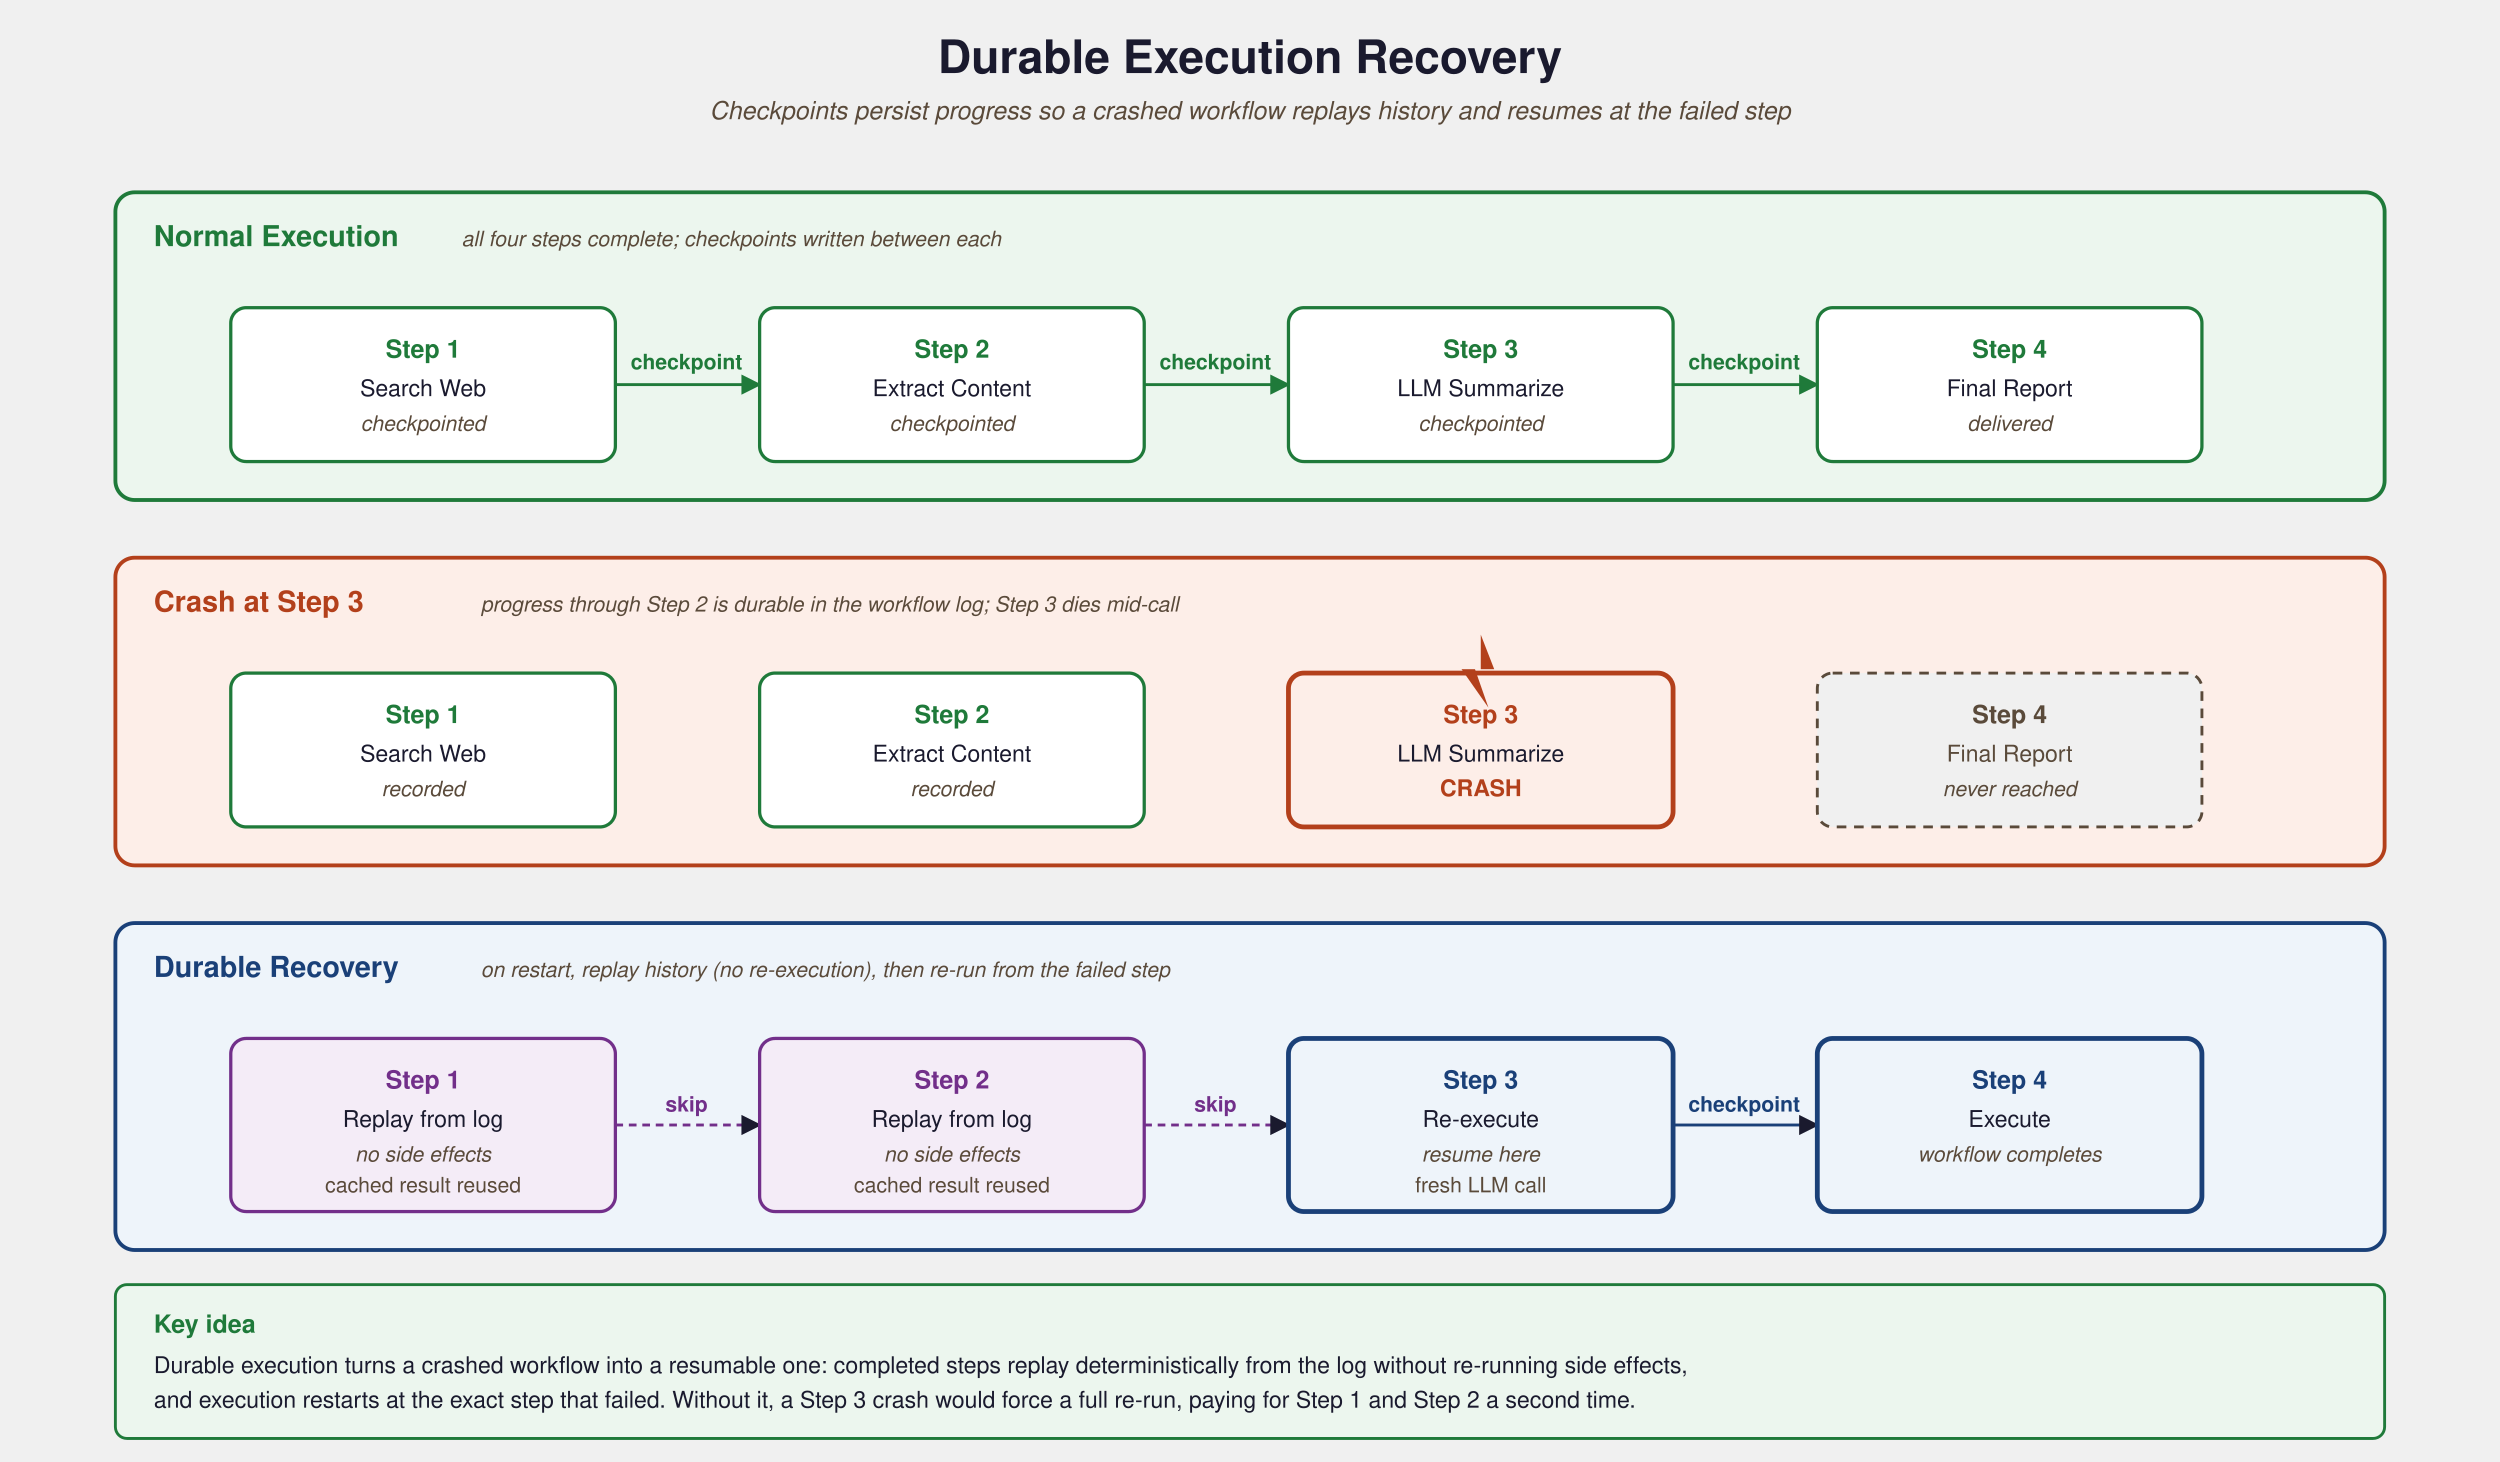
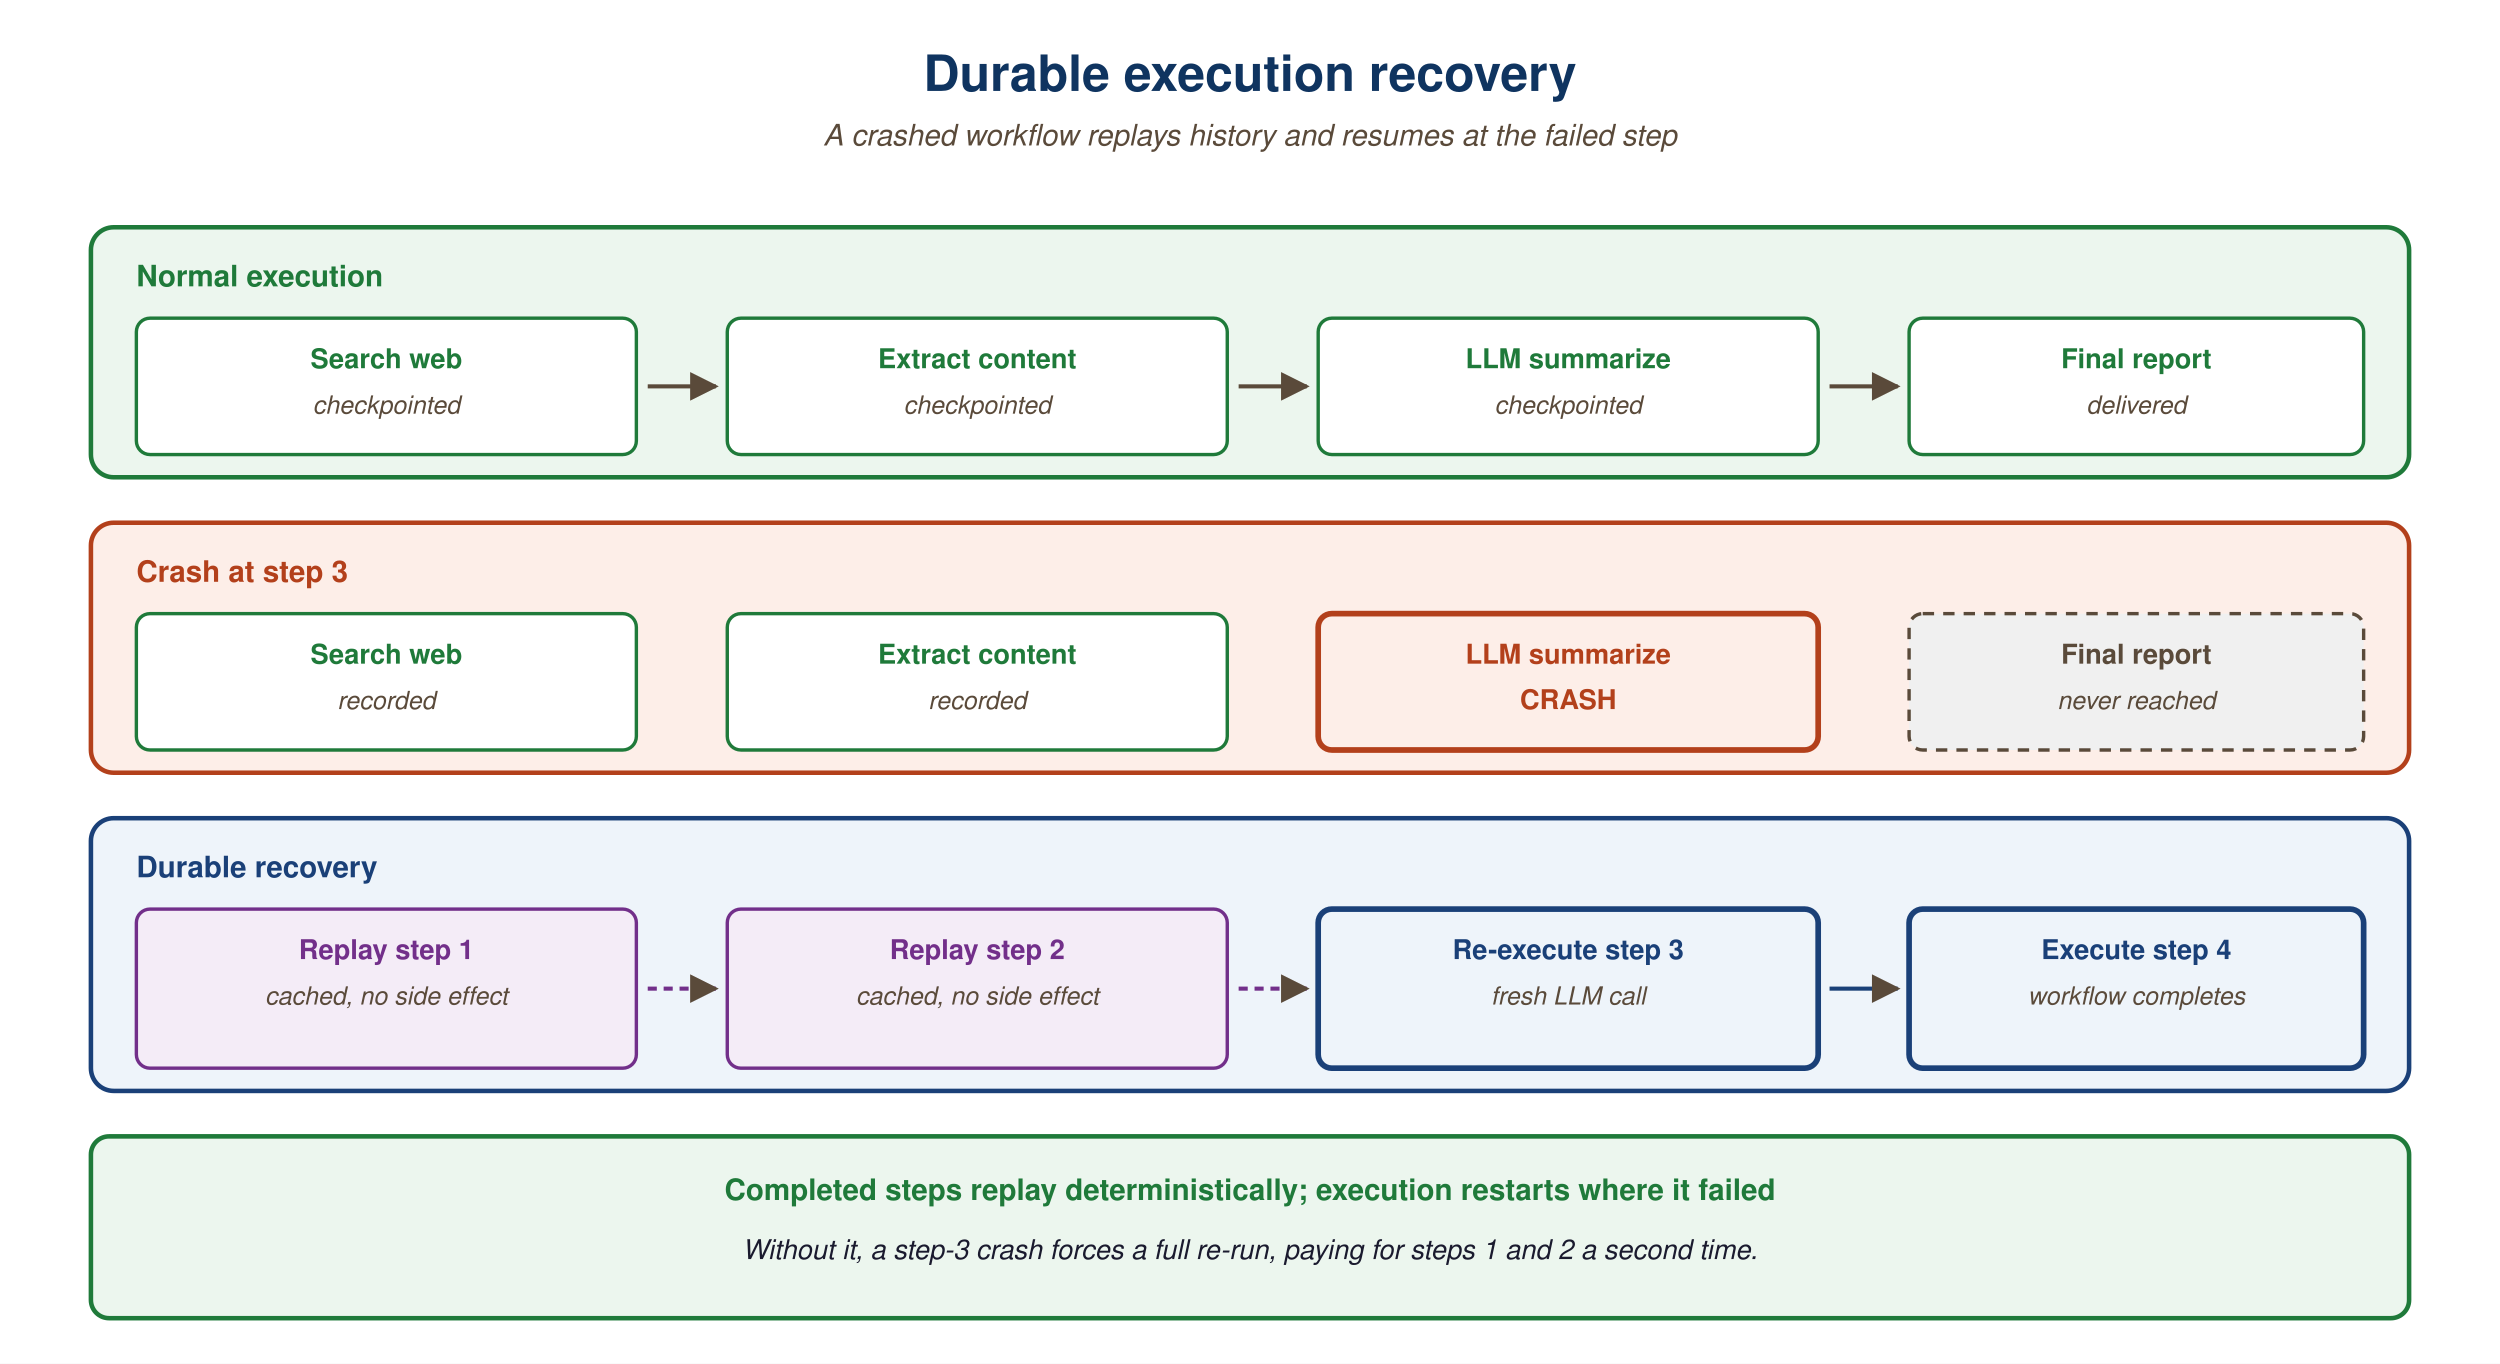
- <svg xmlns="http://www.w3.org/2000/svg" viewBox="0 0 1300 760" font-family="Helvetica, Arial, sans-serif">
+ <svg xmlns="http://www.w3.org/2000/svg" viewBox="0 0 1100 600" font-family="Helvetica, Arial, sans-serif">
+   <rect width="1100" height="600" fill="#ffffff" />
  <defs>
-     <marker id="arr" viewBox="0 0 10 10" refX="9" refY="5" markerWidth="7" markerHeight="7" orient="auto-start-reverse">
-       <path d="M 0 0 L 10 5 L 0 10 z" fill="#1a1a2e" />
-     </marker>
-     <marker id="arrR" viewBox="0 0 10 10" refX="9" refY="5" markerWidth="7" markerHeight="7" orient="auto-start-reverse">
-       <path d="M 0 0 L 10 5 L 0 10 z" fill="#b3401b" />
-     </marker>
-     <marker id="arrG" viewBox="0 0 10 10" refX="9" refY="5" markerWidth="7" markerHeight="7" orient="auto-start-reverse">
-       <path d="M 0 0 L 10 5 L 0 10 z" fill="#1f7a3a" />
+     <marker id="arrDE" viewBox="0 0 10 10" refX="9" refY="5" markerWidth="7" markerHeight="7" orient="auto-start-reverse">
+       <path d="M 0 0 L 10 5 L 0 10 z" fill="#5a4a3a" />
    </marker>
  </defs>
-   <text x="650" y="38" font-size="24" font-weight="600" text-anchor="middle" fill="#1a1a2e">Durable Execution Recovery</text>
-   <text x="650" y="62" font-size="13" text-anchor="middle" fill="#5a4a3a" font-style="italic">Checkpoints persist progress so a crashed workflow replays history and resumes at the failed step</text>
-   <g transform="translate(60,100)">
-     <rect x="0" y="0" width="1180" height="160" rx="10" fill="#ecf6ee" stroke="#1f7a3a" stroke-width="2" />
-     <text x="20" y="28" font-size="15" font-weight="700" fill="#1f7a3a">Normal Execution</text>
-     <text x="180" y="28" font-size="11" font-style="italic" fill="#5a4a3a">all four steps complete; checkpoints written between each</text>
-     <g>
-       <rect x="60" y="60" width="200" height="80" rx="8" fill="#ffffff" stroke="#1f7a3a" stroke-width="1.7" />
-       <text x="160" y="86" font-size="13" font-weight="700" text-anchor="middle" fill="#1f7a3a">Step 1</text>
-       <text x="160" y="106" font-size="12" text-anchor="middle" fill="#1a1a2e">Search Web</text>
-       <text x="160" y="124" font-size="11" text-anchor="middle" fill="#5a4a3a" font-style="italic">checkpointed</text>
-     </g>
-     <line x1="260" y1="100" x2="335" y2="100" stroke="#1f7a3a" stroke-width="1.5" marker-end="url(#arrG)" />
-     <text x="297" y="92" font-size="11" font-weight="700" text-anchor="middle" fill="#1f7a3a">checkpoint</text>
-     <g>
-       <rect x="335" y="60" width="200" height="80" rx="8" fill="#ffffff" stroke="#1f7a3a" stroke-width="1.7" />
-       <text x="435" y="86" font-size="13" font-weight="700" text-anchor="middle" fill="#1f7a3a">Step 2</text>
-       <text x="435" y="106" font-size="12" text-anchor="middle" fill="#1a1a2e">Extract Content</text>
-       <text x="435" y="124" font-size="11" text-anchor="middle" fill="#5a4a3a" font-style="italic">checkpointed</text>
-     </g>
-     <line x1="535" y1="100" x2="610" y2="100" stroke="#1f7a3a" stroke-width="1.5" marker-end="url(#arrG)" />
-     <text x="572" y="92" font-size="11" font-weight="700" text-anchor="middle" fill="#1f7a3a">checkpoint</text>
-     <g>
-       <rect x="610" y="60" width="200" height="80" rx="8" fill="#ffffff" stroke="#1f7a3a" stroke-width="1.7" />
-       <text x="710" y="86" font-size="13" font-weight="700" text-anchor="middle" fill="#1f7a3a">Step 3</text>
-       <text x="710" y="106" font-size="12" text-anchor="middle" fill="#1a1a2e">LLM Summarize</text>
-       <text x="710" y="124" font-size="11" text-anchor="middle" fill="#5a4a3a" font-style="italic">checkpointed</text>
-     </g>
-     <line x1="810" y1="100" x2="885" y2="100" stroke="#1f7a3a" stroke-width="1.5" marker-end="url(#arrG)" />
-     <text x="847" y="92" font-size="11" font-weight="700" text-anchor="middle" fill="#1f7a3a">checkpoint</text>
-     <g>
-       <rect x="885" y="60" width="200" height="80" rx="8" fill="#ffffff" stroke="#1f7a3a" stroke-width="1.7" />
-       <text x="985" y="86" font-size="13" font-weight="700" text-anchor="middle" fill="#1f7a3a">Step 4</text>
-       <text x="985" y="106" font-size="12" text-anchor="middle" fill="#1a1a2e">Final Report</text>
-       <text x="985" y="124" font-size="11" text-anchor="middle" fill="#5a4a3a" font-style="italic">delivered</text>
-     </g>
+   <text x="550" y="40" font-size="22" font-weight="700" text-anchor="middle" fill="#0f3460">Durable execution recovery</text>
+   <text x="550" y="64" font-size="13" font-style="italic" text-anchor="middle" fill="#5a4a3a">A crashed workflow replays history and resumes at the failed step</text>
+   <g transform="translate(40, 100)">
+     <rect width="1020" height="110" rx="10" fill="#ecf6ee" stroke="#1f7a3a" stroke-width="2" />
+     <text x="20" y="26" font-size="13" font-weight="700" fill="#1f7a3a">Normal execution</text>
+     <rect x="20" y="40" width="220" height="60" rx="6" fill="#ffffff" stroke="#1f7a3a" stroke-width="1.5" />
+     <text x="130" y="62" font-size="12" font-weight="700" text-anchor="middle" fill="#1f7a3a">Search web</text>
+     <text x="130" y="82" font-size="11" font-style="italic" text-anchor="middle" fill="#5a4a3a">checkpointed</text>
+     <line x1="245" y1="70" x2="275" y2="70" stroke="#5a4a3a" stroke-width="1.8" marker-end="url(#arrDE)" />
+     <rect x="280" y="40" width="220" height="60" rx="6" fill="#ffffff" stroke="#1f7a3a" stroke-width="1.5" />
+     <text x="390" y="62" font-size="12" font-weight="700" text-anchor="middle" fill="#1f7a3a">Extract content</text>
+     <text x="390" y="82" font-size="11" font-style="italic" text-anchor="middle" fill="#5a4a3a">checkpointed</text>
+     <line x1="505" y1="70" x2="535" y2="70" stroke="#5a4a3a" stroke-width="1.8" marker-end="url(#arrDE)" />
+     <rect x="540" y="40" width="220" height="60" rx="6" fill="#ffffff" stroke="#1f7a3a" stroke-width="1.5" />
+     <text x="650" y="62" font-size="12" font-weight="700" text-anchor="middle" fill="#1f7a3a">LLM summarize</text>
+     <text x="650" y="82" font-size="11" font-style="italic" text-anchor="middle" fill="#5a4a3a">checkpointed</text>
+     <line x1="765" y1="70" x2="795" y2="70" stroke="#5a4a3a" stroke-width="1.8" marker-end="url(#arrDE)" />
+     <rect x="800" y="40" width="200" height="60" rx="6" fill="#ffffff" stroke="#1f7a3a" stroke-width="1.5" />
+     <text x="900" y="62" font-size="12" font-weight="700" text-anchor="middle" fill="#1f7a3a">Final report</text>
+     <text x="900" y="82" font-size="11" font-style="italic" text-anchor="middle" fill="#5a4a3a">delivered</text>
  </g>
-   <g transform="translate(60,290)">
-     <rect x="0" y="0" width="1180" height="160" rx="10" fill="#fdeee8" stroke="#b3401b" stroke-width="2" />
-     <text x="20" y="28" font-size="15" font-weight="700" fill="#b3401b">Crash at Step 3</text>
-     <text x="190" y="28" font-size="11" font-style="italic" fill="#5a4a3a">progress through Step 2 is durable in the workflow log; Step 3 dies mid-call</text>
-     <g>
-       <rect x="60" y="60" width="200" height="80" rx="8" fill="#ffffff" stroke="#1f7a3a" stroke-width="1.7" />
-       <text x="160" y="86" font-size="13" font-weight="700" text-anchor="middle" fill="#1f7a3a">Step 1</text>
-       <text x="160" y="106" font-size="12" text-anchor="middle" fill="#1a1a2e">Search Web</text>
-       <text x="160" y="124" font-size="11" text-anchor="middle" fill="#5a4a3a" font-style="italic">recorded</text>
-     </g>
-     <g>
-       <rect x="335" y="60" width="200" height="80" rx="8" fill="#ffffff" stroke="#1f7a3a" stroke-width="1.7" />
-       <text x="435" y="86" font-size="13" font-weight="700" text-anchor="middle" fill="#1f7a3a">Step 2</text>
-       <text x="435" y="106" font-size="12" text-anchor="middle" fill="#1a1a2e">Extract Content</text>
-       <text x="435" y="124" font-size="11" text-anchor="middle" fill="#5a4a3a" font-style="italic">recorded</text>
-     </g>
-     <g>
-       <rect x="610" y="60" width="200" height="80" rx="8" fill="#fdeee8" stroke="#b3401b" stroke-width="2.5" />
-       <text x="710" y="86" font-size="13" font-weight="700" text-anchor="middle" fill="#b3401b">Step 3</text>
-       <text x="710" y="106" font-size="12" text-anchor="middle" fill="#1a1a2e">LLM Summarize</text>
-       <text x="710" y="124" font-size="12" font-weight="700" text-anchor="middle" fill="#b3401b">CRASH</text>
-     </g>
-     <g>
-       <rect x="885" y="60" width="200" height="80" rx="8" fill="#f0f0f0" stroke="#5a4a3a" stroke-width="1.5" stroke-dasharray="5,4" />
-       <text x="985" y="86" font-size="13" font-weight="700" text-anchor="middle" fill="#5a4a3a">Step 4</text>
-       <text x="985" y="106" font-size="12" text-anchor="middle" fill="#5a4a3a">Final Report</text>
-       <text x="985" y="124" font-size="11" text-anchor="middle" fill="#5a4a3a" font-style="italic">never reached</text>
-     </g>
-     <g transform="translate(710,40)">
-       <polygon points="0,0 7,18 -3,18 4,38 -10,18 0,18" fill="#b3401b" />
-     </g>
+   <g transform="translate(40, 230)">
+     <rect width="1020" height="110" rx="10" fill="#fdeee8" stroke="#b3401b" stroke-width="2" />
+     <text x="20" y="26" font-size="13" font-weight="700" fill="#b3401b">Crash at step 3</text>
+     <rect x="20" y="40" width="220" height="60" rx="6" fill="#ffffff" stroke="#1f7a3a" stroke-width="1.5" />
+     <text x="130" y="62" font-size="12" font-weight="700" text-anchor="middle" fill="#1f7a3a">Search web</text>
+     <text x="130" y="82" font-size="11" font-style="italic" text-anchor="middle" fill="#5a4a3a">recorded</text>
+     <rect x="280" y="40" width="220" height="60" rx="6" fill="#ffffff" stroke="#1f7a3a" stroke-width="1.5" />
+     <text x="390" y="62" font-size="12" font-weight="700" text-anchor="middle" fill="#1f7a3a">Extract content</text>
+     <text x="390" y="82" font-size="11" font-style="italic" text-anchor="middle" fill="#5a4a3a">recorded</text>
+     <rect x="540" y="40" width="220" height="60" rx="6" fill="#fdeee8" stroke="#b3401b" stroke-width="2.5" />
+     <text x="650" y="62" font-size="12" font-weight="700" text-anchor="middle" fill="#b3401b">LLM summarize</text>
+     <text x="650" y="82" font-size="12" font-weight="700" text-anchor="middle" fill="#b3401b">CRASH</text>
+     <rect x="800" y="40" width="200" height="60" rx="6" fill="#f0f0f0" stroke="#5a4a3a" stroke-width="1.5" stroke-dasharray="5,4" />
+     <text x="900" y="62" font-size="12" font-weight="700" text-anchor="middle" fill="#5a4a3a">Final report</text>
+     <text x="900" y="82" font-size="11" font-style="italic" text-anchor="middle" fill="#5a4a3a">never reached</text>
  </g>
-   <g transform="translate(60,480)">
-     <rect x="0" y="0" width="1180" height="170" rx="10" fill="#eef4fa" stroke="#1a4078" stroke-width="2" />
-     <text x="20" y="28" font-size="15" font-weight="700" fill="#1a4078">Durable Recovery</text>
-     <text x="190" y="28" font-size="11" font-style="italic" fill="#5a4a3a">on restart, replay history (no re-execution), then re-run from the failed step</text>
-     <g>
-       <rect x="60" y="60" width="200" height="90" rx="8" fill="#f4ecf7" stroke="#722f8a" stroke-width="1.7" />
-       <text x="160" y="86" font-size="13" font-weight="700" text-anchor="middle" fill="#722f8a">Step 1</text>
-       <text x="160" y="106" font-size="12" text-anchor="middle" fill="#1a1a2e">Replay from log</text>
-       <text x="160" y="124" font-size="11" text-anchor="middle" fill="#5a4a3a" font-style="italic">no side effects</text>
-       <text x="160" y="140" font-size="11" text-anchor="middle" fill="#5a4a3a">cached result reused</text>
-     </g>
-     <line x1="260" y1="105" x2="335" y2="105" stroke="#722f8a" stroke-width="1.5" stroke-dasharray="4,3" marker-end="url(#arr)" />
-     <text x="297" y="98" font-size="11" font-weight="700" text-anchor="middle" fill="#722f8a">skip</text>
-     <g>
-       <rect x="335" y="60" width="200" height="90" rx="8" fill="#f4ecf7" stroke="#722f8a" stroke-width="1.7" />
-       <text x="435" y="86" font-size="13" font-weight="700" text-anchor="middle" fill="#722f8a">Step 2</text>
-       <text x="435" y="106" font-size="12" text-anchor="middle" fill="#1a1a2e">Replay from log</text>
-       <text x="435" y="124" font-size="11" text-anchor="middle" fill="#5a4a3a" font-style="italic">no side effects</text>
-       <text x="435" y="140" font-size="11" text-anchor="middle" fill="#5a4a3a">cached result reused</text>
-     </g>
-     <line x1="535" y1="105" x2="610" y2="105" stroke="#722f8a" stroke-width="1.5" stroke-dasharray="4,3" marker-end="url(#arr)" />
-     <text x="572" y="98" font-size="11" font-weight="700" text-anchor="middle" fill="#722f8a">skip</text>
-     <g>
-       <rect x="610" y="60" width="200" height="90" rx="8" fill="#eef4fa" stroke="#1a4078" stroke-width="2.5" />
-       <text x="710" y="86" font-size="13" font-weight="700" text-anchor="middle" fill="#1a4078">Step 3</text>
-       <text x="710" y="106" font-size="12" text-anchor="middle" fill="#1a1a2e">Re-execute</text>
-       <text x="710" y="124" font-size="11" text-anchor="middle" fill="#5a4a3a" font-style="italic">resume here</text>
-       <text x="710" y="140" font-size="11" text-anchor="middle" fill="#5a4a3a">fresh LLM call</text>
-     </g>
-     <line x1="810" y1="105" x2="885" y2="105" stroke="#1a4078" stroke-width="1.5" marker-end="url(#arr)" />
-     <text x="847" y="98" font-size="11" font-weight="700" text-anchor="middle" fill="#1a4078">checkpoint</text>
-     <g>
-       <rect x="885" y="60" width="200" height="90" rx="8" fill="#eef4fa" stroke="#1a4078" stroke-width="2.5" />
-       <text x="985" y="86" font-size="13" font-weight="700" text-anchor="middle" fill="#1a4078">Step 4</text>
-       <text x="985" y="106" font-size="12" text-anchor="middle" fill="#1a1a2e">Execute</text>
-       <text x="985" y="124" font-size="11" text-anchor="middle" fill="#5a4a3a" font-style="italic">workflow completes</text>
-     </g>
+   <g transform="translate(40, 360)">
+     <rect width="1020" height="120" rx="10" fill="#eef4fa" stroke="#1a4078" stroke-width="2" />
+     <text x="20" y="26" font-size="13" font-weight="700" fill="#1a4078">Durable recovery</text>
+     <rect x="20" y="40" width="220" height="70" rx="6" fill="#f4ecf7" stroke="#722f8a" stroke-width="1.5" />
+     <text x="130" y="62" font-size="12" font-weight="700" text-anchor="middle" fill="#722f8a">Replay step 1</text>
+     <text x="130" y="82" font-size="11" font-style="italic" text-anchor="middle" fill="#5a4a3a">cached, no side effect</text>
+     <line x1="245" y1="75" x2="275" y2="75" stroke="#722f8a" stroke-width="1.8" stroke-dasharray="4,3" marker-end="url(#arrDE)" />
+     <rect x="280" y="40" width="220" height="70" rx="6" fill="#f4ecf7" stroke="#722f8a" stroke-width="1.5" />
+     <text x="390" y="62" font-size="12" font-weight="700" text-anchor="middle" fill="#722f8a">Replay step 2</text>
+     <text x="390" y="82" font-size="11" font-style="italic" text-anchor="middle" fill="#5a4a3a">cached, no side effect</text>
+     <line x1="505" y1="75" x2="535" y2="75" stroke="#722f8a" stroke-width="1.8" stroke-dasharray="4,3" marker-end="url(#arrDE)" />
+     <rect x="540" y="40" width="220" height="70" rx="6" fill="#eef4fa" stroke="#1a4078" stroke-width="2.5" />
+     <text x="650" y="62" font-size="12" font-weight="700" text-anchor="middle" fill="#1a4078">Re-execute step 3</text>
+     <text x="650" y="82" font-size="11" font-style="italic" text-anchor="middle" fill="#5a4a3a">fresh LLM call</text>
+     <line x1="765" y1="75" x2="795" y2="75" stroke="#1a4078" stroke-width="1.8" marker-end="url(#arrDE)" />
+     <rect x="800" y="40" width="200" height="70" rx="6" fill="#eef4fa" stroke="#1a4078" stroke-width="2.5" />
+     <text x="900" y="62" font-size="12" font-weight="700" text-anchor="middle" fill="#1a4078">Execute step 4</text>
+     <text x="900" y="82" font-size="11" font-style="italic" text-anchor="middle" fill="#5a4a3a">workflow completes</text>
  </g>
-   <g transform="translate(60, 668)">
-     <rect x="0" y="0" width="1180" height="80" rx="6" fill="#ecf6ee" stroke="#1f7a3a" stroke-width="1.5" />
-     <text x="20" y="25" font-size="13" font-weight="700" fill="#1f7a3a">Key idea</text>
-     <text x="20" y="46" font-size="12" fill="#1a1a2e">Durable execution turns a crashed workflow into a resumable one: completed steps replay deterministically from the log without re-running side effects,</text>
-     <text x="20" y="64" font-size="12" fill="#1a1a2e">and execution restarts at the exact step that failed. Without it, a Step 3 crash would force a full re-run, paying for Step 1 and Step 2 a second time.</text>
+   <g transform="translate(40, 500)">
+     <rect width="1020" height="80" rx="8" fill="#ecf6ee" stroke="#1f7a3a" stroke-width="2" />
+     <text x="510" y="28" font-size="13" font-weight="700" text-anchor="middle" fill="#1f7a3a">Completed steps replay deterministically; execution restarts where it failed</text>
+     <text x="510" y="54" font-size="12" font-style="italic" text-anchor="middle" fill="#1a1a2e">Without it, a step-3 crash forces a full re-run, paying for steps 1 and 2 a second time.</text>
  </g>
</svg>
